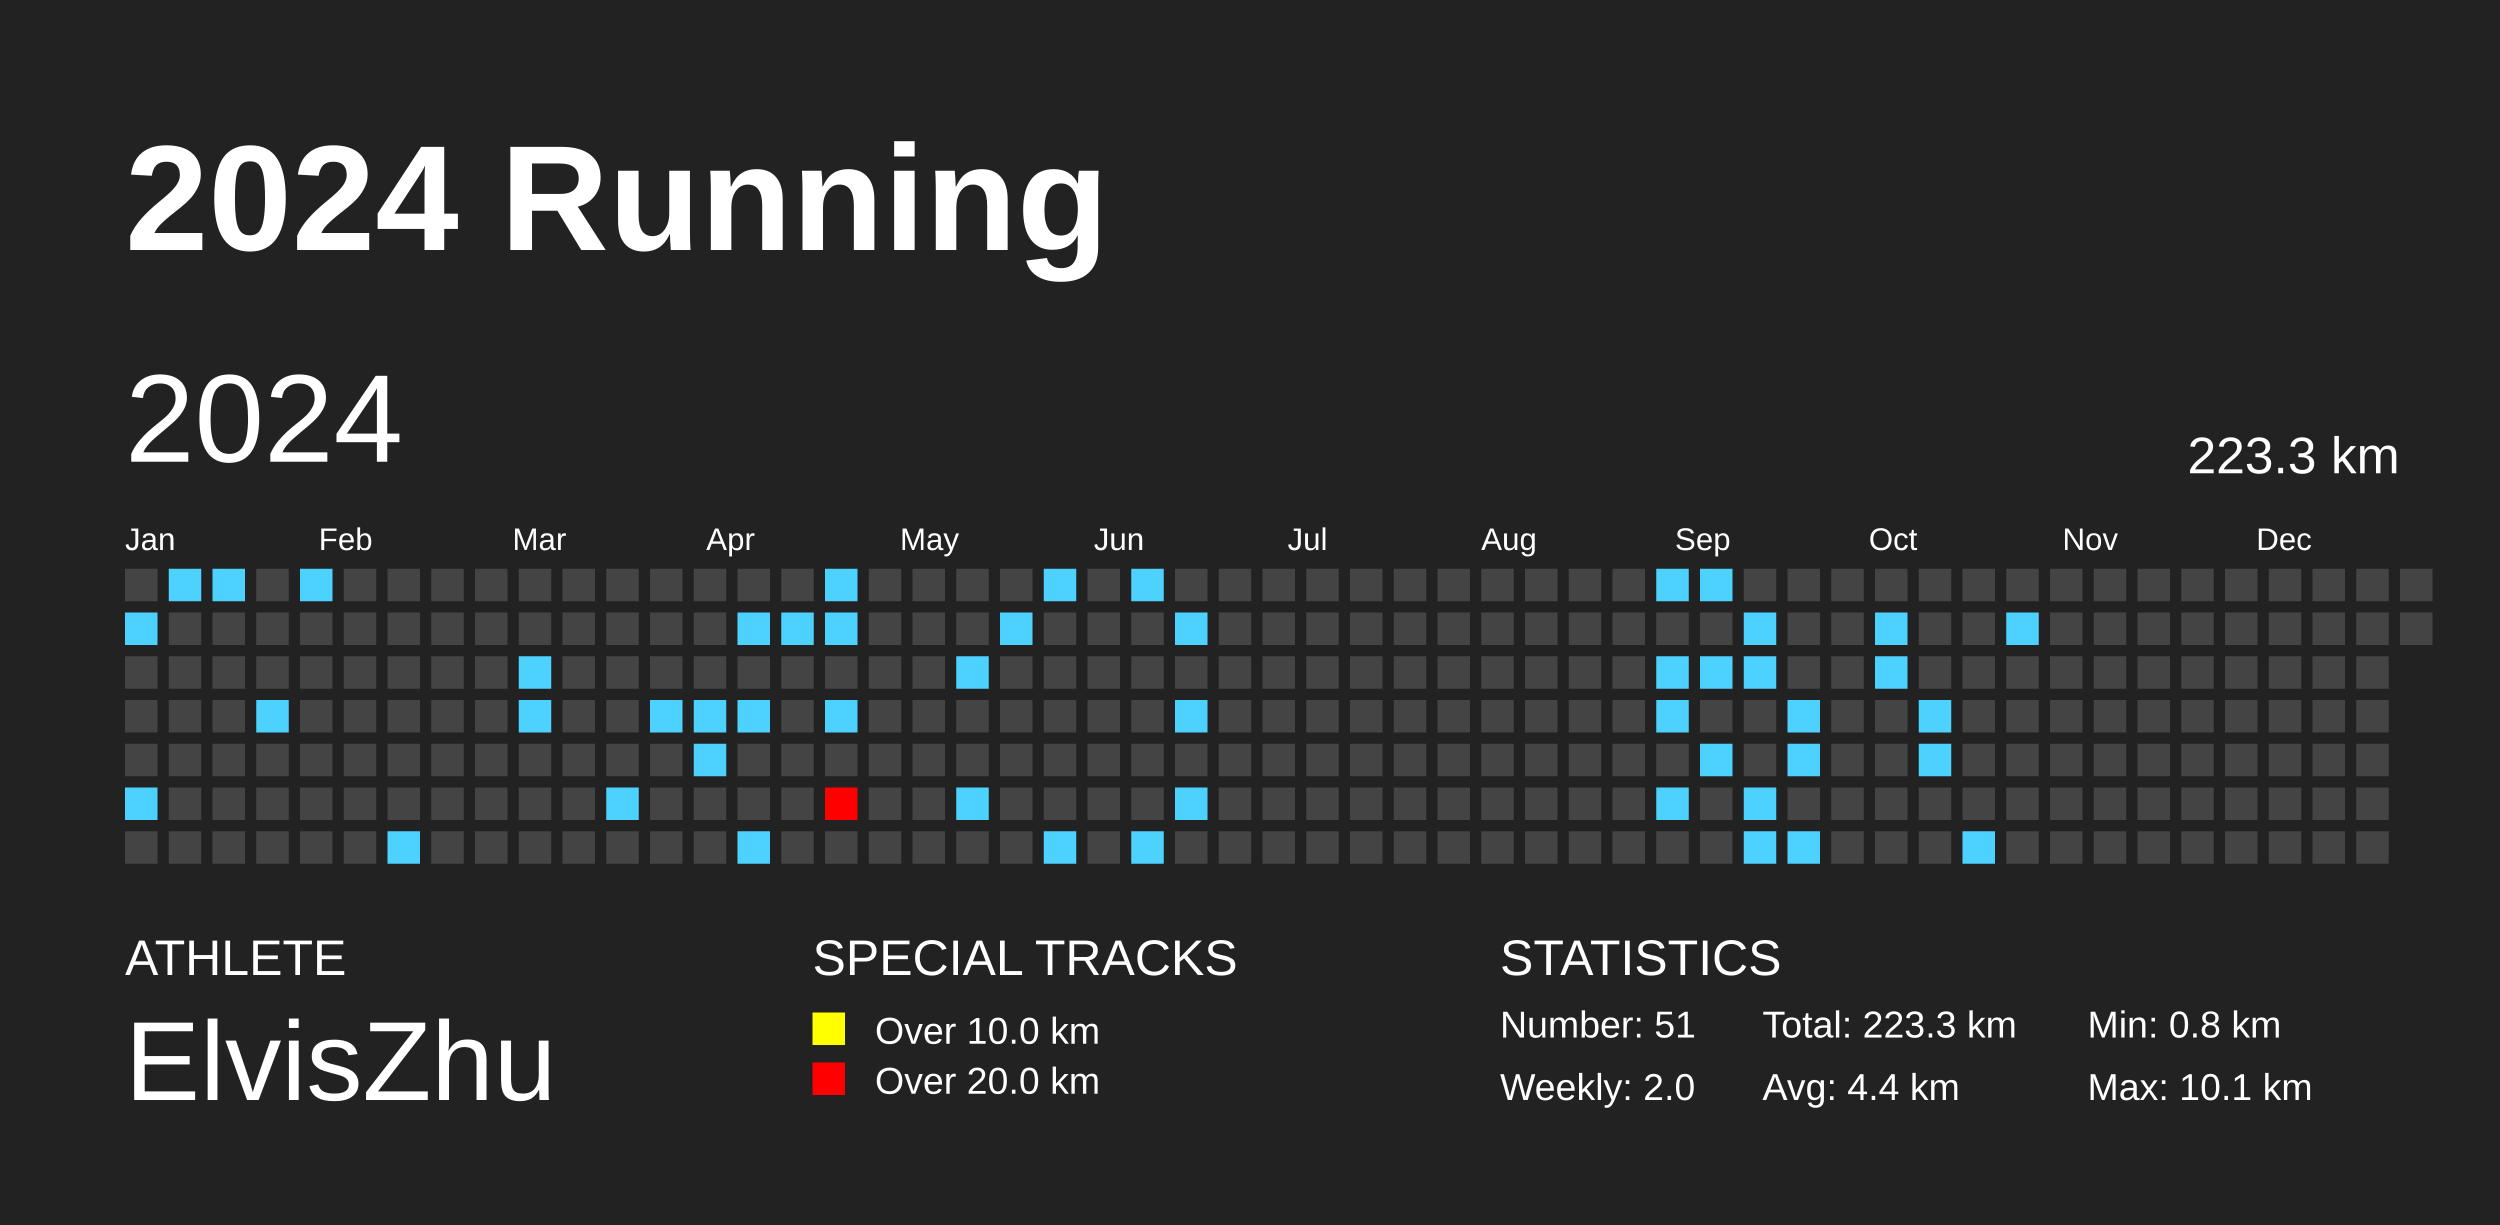
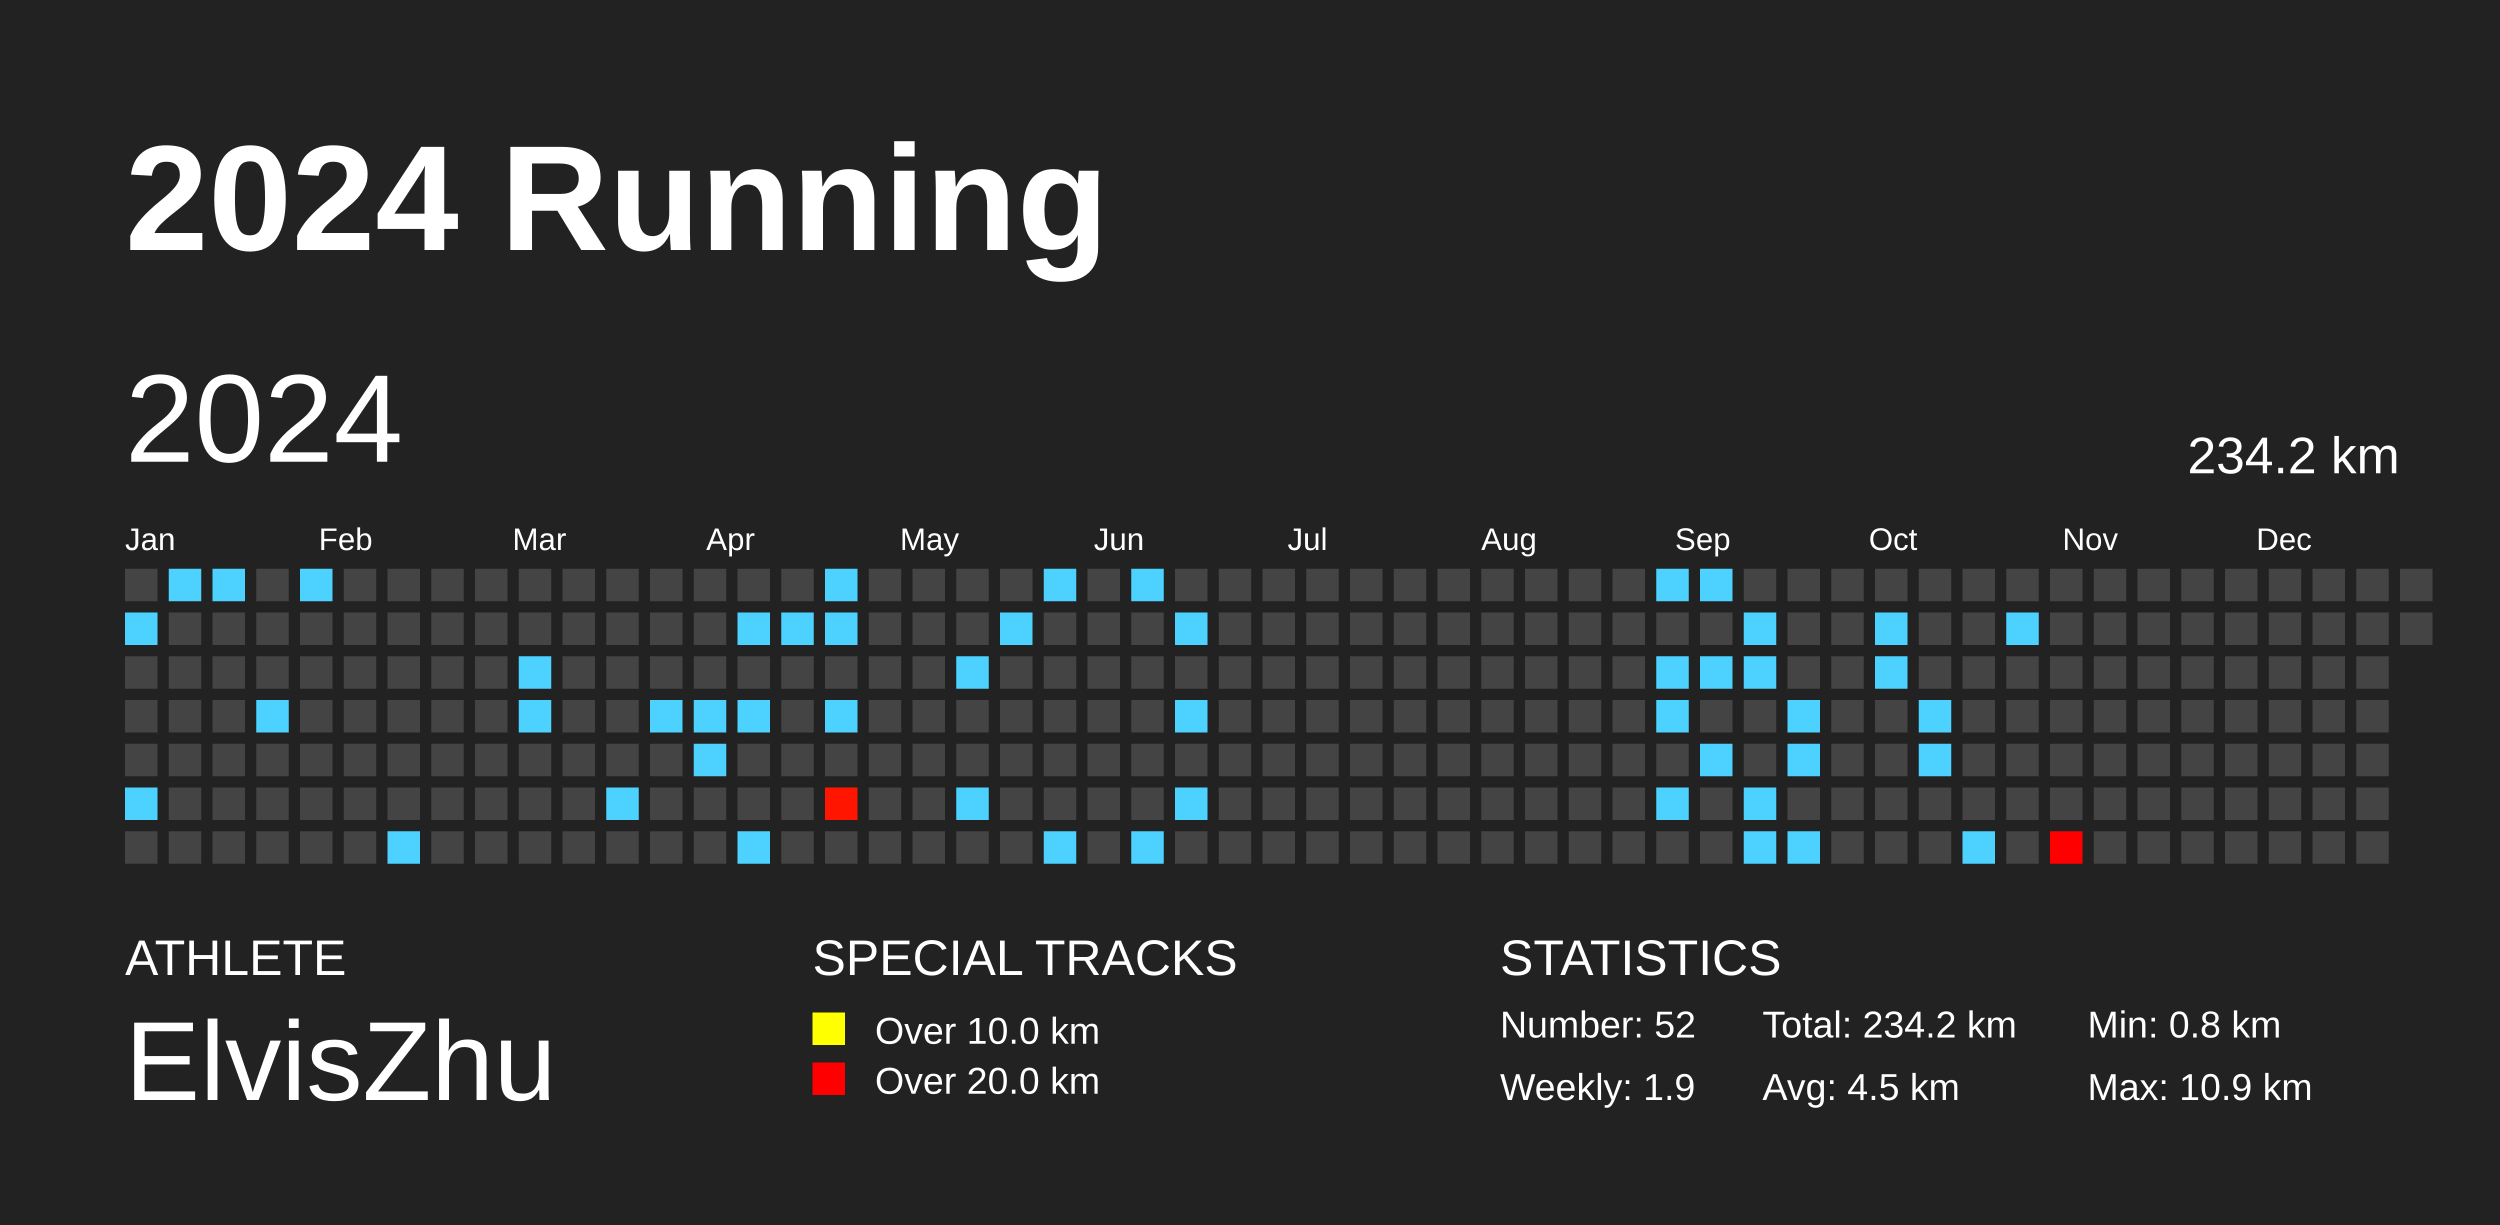
<svg xmlns="http://www.w3.org/2000/svg" baseProfile="full" height="98mm" version="1.1" viewBox="0,0,200,98" width="200mm">
  <defs />
  <rect fill="#222222" height="98" width="200" x="0" y="0" />
  <text fill="#FFFFFF" style="font-size:12px; font-family:Arial; font-weight:bold;" x="10" y="20">2024 Running</text>
  <text fill="#FFFFFF" style="font-size:4px; font-family:Arial" x="10" y="78">ATHLETE</text>
  <text fill="#FFFFFF" style="font-size:9px; font-family:Arial" x="10" y="88">ElvisZhu</text>
  <text fill="#FFFFFF" style="font-size:4px; font-family:Arial" x="65" y="78">SPECIAL TRACKS</text>
  <rect fill="yellow" height="2.6" width="2.6" x="65" y="81" />
  <text fill="#FFFFFF" style="font-size:3px; font-family:Arial" x="70" y="83.5">Over 10.0 km</text>
  <rect fill="red" height="2.6" width="2.6" x="65" y="85" />
  <text fill="#FFFFFF" style="font-size:3px; font-family:Arial" x="70" y="87.5">Over 20.0 km</text>
  <text fill="#FFFFFF" style="font-size:4px; font-family:Arial" x="120" y="78">STATISTICS</text>
-   <text fill="#FFFFFF" style="font-size:3px; font-family:Arial" x="120" y="83">Number: 51</text>
-   <text fill="#FFFFFF" style="font-size:3px; font-family:Arial" x="120" y="88">Weekly: 2.0</text>
-   <text fill="#FFFFFF" style="font-size:3px; font-family:Arial" x="141" y="83">Total: 223.3 km</text>
-   <text fill="#FFFFFF" style="font-size:3px; font-family:Arial" x="141" y="88">Avg: 4.4 km</text>
+   <text fill="#FFFFFF" style="font-size:3px; font-family:Arial" x="120" y="83">Number: 52</text>
+   <text fill="#FFFFFF" style="font-size:3px; font-family:Arial" x="120" y="88">Weekly: 1.9</text>
+   <text fill="#FFFFFF" style="font-size:3px; font-family:Arial" x="141" y="83">Total: 234.2 km</text>
+   <text fill="#FFFFFF" style="font-size:3px; font-family:Arial" x="141" y="88">Avg: 4.5 km</text>
  <text fill="#FFFFFF" style="font-size:3px; font-family:Arial" x="167" y="83">Min: 0.8 km</text>
-   <text fill="#FFFFFF" style="font-size:3px; font-family:Arial" x="167" y="88">Max: 10.1 km</text>
+   <text fill="#FFFFFF" style="font-size:3px; font-family:Arial" x="167" y="88">Max: 10.9 km</text>
  <text dominant-baseline="hanging" fill="#FFFFFF" style="font-size:10.0px; font-family:Arial;" x="10" y="30">2024</text>
-   <text dominant-baseline="hanging" fill="#FFFFFF" style="font-size:4.125px; font-family:Arial;" x="175" y="35">223.3 km</text>
+   <text dominant-baseline="hanging" fill="#FFFFFF" style="font-size:4.125px; font-family:Arial;" x="175" y="35">234.2 km</text>
  <text fill="#FFFFFF" style="font-size:2.5px; font-family:Arial" x="10.0" y="44">Jan</text>
  <text fill="#FFFFFF" style="font-size:2.5px; font-family:Arial" x="25.5" y="44">Feb</text>
  <text fill="#FFFFFF" style="font-size:2.5px; font-family:Arial" x="41.0" y="44">Mar</text>
  <text fill="#FFFFFF" style="font-size:2.5px; font-family:Arial" x="56.5" y="44">Apr</text>
  <text fill="#FFFFFF" style="font-size:2.5px; font-family:Arial" x="72.0" y="44">May</text>
  <text fill="#FFFFFF" style="font-size:2.5px; font-family:Arial" x="87.5" y="44">Jun</text>
  <text fill="#FFFFFF" style="font-size:2.5px; font-family:Arial" x="103.0" y="44">Jul</text>
  <text fill="#FFFFFF" style="font-size:2.5px; font-family:Arial" x="118.5" y="44">Aug</text>
  <text fill="#FFFFFF" style="font-size:2.5px; font-family:Arial" x="134.0" y="44">Sep</text>
  <text fill="#FFFFFF" style="font-size:2.5px; font-family:Arial" x="149.5" y="44">Oct</text>
  <text fill="#FFFFFF" style="font-size:2.5px; font-family:Arial" x="165.0" y="44">Nov</text>
  <text fill="#FFFFFF" style="font-size:2.5px; font-family:Arial" x="180.5" y="44">Dec</text>
  <rect fill="#444444" height="2.6" width="2.6" x="10.0" y="45.5" />
  <rect fill="#4dd2ff" height="2.6" width="2.6" x="10.0" y="49.0" />
  <rect fill="#444444" height="2.6" width="2.6" x="10.0" y="52.5" />
  <rect fill="#444444" height="2.6" width="2.6" x="10.0" y="56.0" />
  <rect fill="#444444" height="2.6" width="2.6" x="10.0" y="59.5" />
  <rect fill="#4dd2ff" height="2.6" width="2.6" x="10.0" y="63.0" />
  <rect fill="#444444" height="2.6" width="2.6" x="10.0" y="66.5" />
  <rect fill="#4dd2ff" height="2.6" width="2.6" x="13.5" y="45.5" />
  <rect fill="#444444" height="2.6" width="2.6" x="13.5" y="49.0" />
  <rect fill="#444444" height="2.6" width="2.6" x="13.5" y="52.5" />
  <rect fill="#444444" height="2.6" width="2.6" x="13.5" y="56.0" />
  <rect fill="#444444" height="2.6" width="2.6" x="13.5" y="59.5" />
  <rect fill="#444444" height="2.6" width="2.6" x="13.5" y="63.0" />
  <rect fill="#444444" height="2.6" width="2.6" x="13.5" y="66.5" />
  <rect fill="#4dd2ff" height="2.6" width="2.6" x="17.0" y="45.5" />
  <rect fill="#444444" height="2.6" width="2.6" x="17.0" y="49.0" />
  <rect fill="#444444" height="2.6" width="2.6" x="17.0" y="52.5" />
  <rect fill="#444444" height="2.6" width="2.6" x="17.0" y="56.0" />
  <rect fill="#444444" height="2.6" width="2.6" x="17.0" y="59.5" />
  <rect fill="#444444" height="2.6" width="2.6" x="17.0" y="63.0" />
  <rect fill="#444444" height="2.6" width="2.6" x="17.0" y="66.5" />
  <rect fill="#444444" height="2.6" width="2.6" x="20.5" y="45.5" />
  <rect fill="#444444" height="2.6" width="2.6" x="20.5" y="49.0" />
  <rect fill="#444444" height="2.6" width="2.6" x="20.5" y="52.5" />
  <rect fill="#4dd2ff" height="2.6" width="2.6" x="20.5" y="56.0" />
  <rect fill="#444444" height="2.6" width="2.6" x="20.5" y="59.5" />
  <rect fill="#444444" height="2.6" width="2.6" x="20.5" y="63.0" />
  <rect fill="#444444" height="2.6" width="2.6" x="20.5" y="66.5" />
  <rect fill="#4dd2ff" height="2.6" width="2.6" x="24.0" y="45.5" />
  <rect fill="#444444" height="2.6" width="2.6" x="24.0" y="49.0" />
  <rect fill="#444444" height="2.6" width="2.6" x="24.0" y="52.5" />
  <rect fill="#444444" height="2.6" width="2.6" x="24.0" y="56.0" />
  <rect fill="#444444" height="2.6" width="2.6" x="24.0" y="59.5" />
  <rect fill="#444444" height="2.6" width="2.6" x="24.0" y="63.0" />
  <rect fill="#444444" height="2.6" width="2.6" x="24.0" y="66.5" />
  <rect fill="#444444" height="2.6" width="2.6" x="27.5" y="45.5" />
  <rect fill="#444444" height="2.6" width="2.6" x="27.5" y="49.0" />
  <rect fill="#444444" height="2.6" width="2.6" x="27.5" y="52.5" />
  <rect fill="#444444" height="2.6" width="2.6" x="27.5" y="56.0" />
  <rect fill="#444444" height="2.6" width="2.6" x="27.5" y="59.5" />
  <rect fill="#444444" height="2.6" width="2.6" x="27.5" y="63.0" />
  <rect fill="#444444" height="2.6" width="2.6" x="27.5" y="66.5" />
  <rect fill="#444444" height="2.6" width="2.6" x="31.0" y="45.5" />
  <rect fill="#444444" height="2.6" width="2.6" x="31.0" y="49.0" />
  <rect fill="#444444" height="2.6" width="2.6" x="31.0" y="52.5" />
  <rect fill="#444444" height="2.6" width="2.6" x="31.0" y="56.0" />
  <rect fill="#444444" height="2.6" width="2.6" x="31.0" y="59.5" />
  <rect fill="#444444" height="2.6" width="2.6" x="31.0" y="63.0" />
  <rect fill="#4dd2ff" height="2.6" width="2.6" x="31.0" y="66.5" />
  <rect fill="#444444" height="2.6" width="2.6" x="34.5" y="45.5" />
  <rect fill="#444444" height="2.6" width="2.6" x="34.5" y="49.0" />
  <rect fill="#444444" height="2.6" width="2.6" x="34.5" y="52.5" />
  <rect fill="#444444" height="2.6" width="2.6" x="34.5" y="56.0" />
  <rect fill="#444444" height="2.6" width="2.6" x="34.5" y="59.5" />
  <rect fill="#444444" height="2.6" width="2.6" x="34.5" y="63.0" />
  <rect fill="#444444" height="2.6" width="2.6" x="34.5" y="66.5" />
  <rect fill="#444444" height="2.6" width="2.6" x="38.0" y="45.5" />
  <rect fill="#444444" height="2.6" width="2.6" x="38.0" y="49.0" />
  <rect fill="#444444" height="2.6" width="2.6" x="38.0" y="52.5" />
  <rect fill="#444444" height="2.6" width="2.6" x="38.0" y="56.0" />
  <rect fill="#444444" height="2.6" width="2.6" x="38.0" y="59.5" />
  <rect fill="#444444" height="2.6" width="2.6" x="38.0" y="63.0" />
  <rect fill="#444444" height="2.6" width="2.6" x="38.0" y="66.5" />
  <rect fill="#444444" height="2.6" width="2.6" x="41.5" y="45.5" />
  <rect fill="#444444" height="2.6" width="2.6" x="41.5" y="49.0" />
  <rect fill="#4dd2ff" height="2.6" width="2.6" x="41.5" y="52.5" />
  <rect fill="#4dd2ff" height="2.6" width="2.6" x="41.5" y="56.0" />
  <rect fill="#444444" height="2.6" width="2.6" x="41.5" y="59.5" />
  <rect fill="#444444" height="2.6" width="2.6" x="41.5" y="63.0" />
  <rect fill="#444444" height="2.6" width="2.6" x="41.5" y="66.5" />
  <rect fill="#444444" height="2.6" width="2.6" x="45.0" y="45.5" />
  <rect fill="#444444" height="2.6" width="2.6" x="45.0" y="49.0" />
  <rect fill="#444444" height="2.6" width="2.6" x="45.0" y="52.5" />
  <rect fill="#444444" height="2.6" width="2.6" x="45.0" y="56.0" />
  <rect fill="#444444" height="2.6" width="2.6" x="45.0" y="59.5" />
  <rect fill="#444444" height="2.6" width="2.6" x="45.0" y="63.0" />
  <rect fill="#444444" height="2.6" width="2.6" x="45.0" y="66.5" />
  <rect fill="#444444" height="2.6" width="2.6" x="48.5" y="45.5" />
  <rect fill="#444444" height="2.6" width="2.6" x="48.5" y="49.0" />
  <rect fill="#444444" height="2.6" width="2.6" x="48.5" y="52.5" />
  <rect fill="#444444" height="2.6" width="2.6" x="48.5" y="56.0" />
  <rect fill="#444444" height="2.6" width="2.6" x="48.5" y="59.5" />
  <rect fill="#4dd2ff" height="2.6" width="2.6" x="48.5" y="63.0" />
  <rect fill="#444444" height="2.6" width="2.6" x="48.5" y="66.5" />
  <rect fill="#444444" height="2.6" width="2.6" x="52.0" y="45.5" />
  <rect fill="#444444" height="2.6" width="2.6" x="52.0" y="49.0" />
  <rect fill="#444444" height="2.6" width="2.6" x="52.0" y="52.5" />
  <rect fill="#4dd2ff" height="2.6" width="2.6" x="52.0" y="56.0" />
  <rect fill="#444444" height="2.6" width="2.6" x="52.0" y="59.5" />
  <rect fill="#444444" height="2.6" width="2.6" x="52.0" y="63.0" />
  <rect fill="#444444" height="2.6" width="2.6" x="52.0" y="66.5" />
  <rect fill="#444444" height="2.6" width="2.6" x="55.5" y="45.5" />
  <rect fill="#444444" height="2.6" width="2.6" x="55.5" y="49.0" />
  <rect fill="#444444" height="2.6" width="2.6" x="55.5" y="52.5" />
  <rect fill="#4dd2ff" height="2.6" width="2.6" x="55.5" y="56.0" />
  <rect fill="#4dd2ff" height="2.6" width="2.6" x="55.5" y="59.5" />
  <rect fill="#444444" height="2.6" width="2.6" x="55.5" y="63.0" />
  <rect fill="#444444" height="2.6" width="2.6" x="55.5" y="66.5" />
  <rect fill="#444444" height="2.6" width="2.6" x="59.0" y="45.5" />
  <rect fill="#4dd2ff" height="2.6" width="2.6" x="59.0" y="49.0" />
  <rect fill="#444444" height="2.6" width="2.6" x="59.0" y="52.5" />
  <rect fill="#4dd2ff" height="2.6" width="2.6" x="59.0" y="56.0" />
  <rect fill="#444444" height="2.6" width="2.6" x="59.0" y="59.5" />
  <rect fill="#444444" height="2.6" width="2.6" x="59.0" y="63.0" />
  <rect fill="#4dd2ff" height="2.6" width="2.6" x="59.0" y="66.5" />
  <rect fill="#444444" height="2.6" width="2.6" x="62.5" y="45.5" />
  <rect fill="#4dd2ff" height="2.6" width="2.6" x="62.5" y="49.0" />
  <rect fill="#444444" height="2.6" width="2.6" x="62.5" y="52.5" />
  <rect fill="#444444" height="2.6" width="2.6" x="62.5" y="56.0" />
  <rect fill="#444444" height="2.6" width="2.6" x="62.5" y="59.5" />
  <rect fill="#444444" height="2.6" width="2.6" x="62.5" y="63.0" />
  <rect fill="#444444" height="2.6" width="2.6" x="62.5" y="66.5" />
  <rect fill="#4dd2ff" height="2.6" width="2.6" x="66.0" y="45.5" />
  <rect fill="#4dd2ff" height="2.6" width="2.6" x="66.0" y="49.0" />
  <rect fill="#444444" height="2.6" width="2.6" x="66.0" y="52.5" />
  <rect fill="#4dd2ff" height="2.6" width="2.6" x="66.0" y="56.0" />
  <rect fill="#444444" height="2.6" width="2.6" x="66.0" y="59.5" />
-   <rect fill="#ff0000" height="2.6" width="2.6" x="66.0" y="63.0" />
+   <rect fill="#ff1500" height="2.6" width="2.6" x="66.0" y="63.0" />
  <rect fill="#444444" height="2.6" width="2.6" x="66.0" y="66.5" />
  <rect fill="#444444" height="2.6" width="2.6" x="69.5" y="45.5" />
  <rect fill="#444444" height="2.6" width="2.6" x="69.5" y="49.0" />
  <rect fill="#444444" height="2.6" width="2.6" x="69.5" y="52.5" />
  <rect fill="#444444" height="2.6" width="2.6" x="69.5" y="56.0" />
  <rect fill="#444444" height="2.6" width="2.6" x="69.5" y="59.5" />
  <rect fill="#444444" height="2.6" width="2.6" x="69.5" y="63.0" />
  <rect fill="#444444" height="2.6" width="2.6" x="69.5" y="66.5" />
  <rect fill="#444444" height="2.6" width="2.6" x="73.0" y="45.5" />
  <rect fill="#444444" height="2.6" width="2.6" x="73.0" y="49.0" />
  <rect fill="#444444" height="2.6" width="2.6" x="73.0" y="52.5" />
  <rect fill="#444444" height="2.6" width="2.6" x="73.0" y="56.0" />
  <rect fill="#444444" height="2.6" width="2.6" x="73.0" y="59.5" />
  <rect fill="#444444" height="2.6" width="2.6" x="73.0" y="63.0" />
  <rect fill="#444444" height="2.6" width="2.6" x="73.0" y="66.5" />
  <rect fill="#444444" height="2.6" width="2.6" x="76.5" y="45.5" />
  <rect fill="#444444" height="2.6" width="2.6" x="76.5" y="49.0" />
  <rect fill="#4dd2ff" height="2.6" width="2.6" x="76.5" y="52.5" />
  <rect fill="#444444" height="2.6" width="2.6" x="76.5" y="56.0" />
  <rect fill="#444444" height="2.6" width="2.6" x="76.5" y="59.5" />
  <rect fill="#4dd2ff" height="2.6" width="2.6" x="76.5" y="63.0" />
  <rect fill="#444444" height="2.6" width="2.6" x="76.5" y="66.5" />
  <rect fill="#444444" height="2.6" width="2.6" x="80.0" y="45.5" />
  <rect fill="#4dd2ff" height="2.6" width="2.6" x="80.0" y="49.0" />
  <rect fill="#444444" height="2.6" width="2.6" x="80.0" y="52.5" />
  <rect fill="#444444" height="2.6" width="2.6" x="80.0" y="56.0" />
  <rect fill="#444444" height="2.6" width="2.6" x="80.0" y="59.5" />
  <rect fill="#444444" height="2.6" width="2.6" x="80.0" y="63.0" />
  <rect fill="#444444" height="2.6" width="2.6" x="80.0" y="66.5" />
  <rect fill="#4dd2ff" height="2.6" width="2.6" x="83.5" y="45.5" />
  <rect fill="#444444" height="2.6" width="2.6" x="83.5" y="49.0" />
  <rect fill="#444444" height="2.6" width="2.6" x="83.5" y="52.5" />
  <rect fill="#444444" height="2.6" width="2.6" x="83.5" y="56.0" />
  <rect fill="#444444" height="2.6" width="2.6" x="83.5" y="59.5" />
  <rect fill="#444444" height="2.6" width="2.6" x="83.5" y="63.0" />
  <rect fill="#4dd2ff" height="2.6" width="2.6" x="83.5" y="66.5" />
  <rect fill="#444444" height="2.6" width="2.6" x="87.0" y="45.5" />
  <rect fill="#444444" height="2.6" width="2.6" x="87.0" y="49.0" />
  <rect fill="#444444" height="2.6" width="2.6" x="87.0" y="52.5" />
  <rect fill="#444444" height="2.6" width="2.6" x="87.0" y="56.0" />
  <rect fill="#444444" height="2.6" width="2.6" x="87.0" y="59.5" />
  <rect fill="#444444" height="2.6" width="2.6" x="87.0" y="63.0" />
  <rect fill="#444444" height="2.6" width="2.6" x="87.0" y="66.5" />
  <rect fill="#4dd2ff" height="2.6" width="2.6" x="90.5" y="45.5" />
  <rect fill="#444444" height="2.6" width="2.6" x="90.5" y="49.0" />
  <rect fill="#444444" height="2.6" width="2.6" x="90.5" y="52.5" />
  <rect fill="#444444" height="2.6" width="2.6" x="90.5" y="56.0" />
  <rect fill="#444444" height="2.6" width="2.6" x="90.5" y="59.5" />
  <rect fill="#444444" height="2.6" width="2.6" x="90.5" y="63.0" />
  <rect fill="#4dd2ff" height="2.6" width="2.6" x="90.5" y="66.5" />
  <rect fill="#444444" height="2.6" width="2.6" x="94.0" y="45.5" />
  <rect fill="#4dd2ff" height="2.6" width="2.6" x="94.0" y="49.0" />
  <rect fill="#444444" height="2.6" width="2.6" x="94.0" y="52.5" />
  <rect fill="#4dd2ff" height="2.6" width="2.6" x="94.0" y="56.0" />
  <rect fill="#444444" height="2.6" width="2.6" x="94.0" y="59.5" />
  <rect fill="#4dd2ff" height="2.6" width="2.6" x="94.0" y="63.0" />
  <rect fill="#444444" height="2.6" width="2.6" x="94.0" y="66.5" />
  <rect fill="#444444" height="2.6" width="2.6" x="97.5" y="45.5" />
  <rect fill="#444444" height="2.6" width="2.6" x="97.5" y="49.0" />
  <rect fill="#444444" height="2.6" width="2.6" x="97.5" y="52.5" />
  <rect fill="#444444" height="2.6" width="2.6" x="97.5" y="56.0" />
  <rect fill="#444444" height="2.6" width="2.6" x="97.5" y="59.5" />
  <rect fill="#444444" height="2.6" width="2.6" x="97.5" y="63.0" />
  <rect fill="#444444" height="2.6" width="2.6" x="97.5" y="66.5" />
  <rect fill="#444444" height="2.6" width="2.6" x="101.0" y="45.5" />
  <rect fill="#444444" height="2.6" width="2.6" x="101.0" y="49.0" />
  <rect fill="#444444" height="2.6" width="2.6" x="101.0" y="52.5" />
  <rect fill="#444444" height="2.6" width="2.6" x="101.0" y="56.0" />
  <rect fill="#444444" height="2.6" width="2.6" x="101.0" y="59.5" />
  <rect fill="#444444" height="2.6" width="2.6" x="101.0" y="63.0" />
  <rect fill="#444444" height="2.6" width="2.6" x="101.0" y="66.5" />
  <rect fill="#444444" height="2.6" width="2.6" x="104.5" y="45.5" />
  <rect fill="#444444" height="2.6" width="2.6" x="104.5" y="49.0" />
  <rect fill="#444444" height="2.6" width="2.6" x="104.5" y="52.5" />
  <rect fill="#444444" height="2.6" width="2.6" x="104.5" y="56.0" />
  <rect fill="#444444" height="2.6" width="2.6" x="104.5" y="59.5" />
  <rect fill="#444444" height="2.6" width="2.6" x="104.5" y="63.0" />
  <rect fill="#444444" height="2.6" width="2.6" x="104.5" y="66.5" />
  <rect fill="#444444" height="2.6" width="2.6" x="108.0" y="45.5" />
  <rect fill="#444444" height="2.6" width="2.6" x="108.0" y="49.0" />
  <rect fill="#444444" height="2.6" width="2.6" x="108.0" y="52.5" />
  <rect fill="#444444" height="2.6" width="2.6" x="108.0" y="56.0" />
  <rect fill="#444444" height="2.6" width="2.6" x="108.0" y="59.5" />
  <rect fill="#444444" height="2.6" width="2.6" x="108.0" y="63.0" />
  <rect fill="#444444" height="2.6" width="2.6" x="108.0" y="66.5" />
  <rect fill="#444444" height="2.6" width="2.6" x="111.5" y="45.5" />
  <rect fill="#444444" height="2.6" width="2.6" x="111.5" y="49.0" />
  <rect fill="#444444" height="2.6" width="2.6" x="111.5" y="52.5" />
  <rect fill="#444444" height="2.6" width="2.6" x="111.5" y="56.0" />
  <rect fill="#444444" height="2.6" width="2.6" x="111.5" y="59.5" />
  <rect fill="#444444" height="2.6" width="2.6" x="111.5" y="63.0" />
  <rect fill="#444444" height="2.6" width="2.6" x="111.5" y="66.5" />
  <rect fill="#444444" height="2.6" width="2.6" x="115.0" y="45.5" />
  <rect fill="#444444" height="2.6" width="2.6" x="115.0" y="49.0" />
  <rect fill="#444444" height="2.6" width="2.6" x="115.0" y="52.5" />
  <rect fill="#444444" height="2.6" width="2.6" x="115.0" y="56.0" />
  <rect fill="#444444" height="2.6" width="2.6" x="115.0" y="59.5" />
  <rect fill="#444444" height="2.6" width="2.6" x="115.0" y="63.0" />
  <rect fill="#444444" height="2.6" width="2.6" x="115.0" y="66.5" />
  <rect fill="#444444" height="2.6" width="2.6" x="118.5" y="45.5" />
  <rect fill="#444444" height="2.6" width="2.6" x="118.5" y="49.0" />
  <rect fill="#444444" height="2.6" width="2.6" x="118.5" y="52.5" />
  <rect fill="#444444" height="2.6" width="2.6" x="118.5" y="56.0" />
  <rect fill="#444444" height="2.6" width="2.6" x="118.5" y="59.5" />
  <rect fill="#444444" height="2.6" width="2.6" x="118.5" y="63.0" />
  <rect fill="#444444" height="2.6" width="2.6" x="118.5" y="66.5" />
  <rect fill="#444444" height="2.6" width="2.6" x="122.0" y="45.5" />
  <rect fill="#444444" height="2.6" width="2.6" x="122.0" y="49.0" />
  <rect fill="#444444" height="2.6" width="2.6" x="122.0" y="52.5" />
  <rect fill="#444444" height="2.6" width="2.6" x="122.0" y="56.0" />
  <rect fill="#444444" height="2.6" width="2.6" x="122.0" y="59.5" />
  <rect fill="#444444" height="2.6" width="2.6" x="122.0" y="63.0" />
  <rect fill="#444444" height="2.6" width="2.6" x="122.0" y="66.5" />
  <rect fill="#444444" height="2.6" width="2.6" x="125.5" y="45.5" />
  <rect fill="#444444" height="2.6" width="2.6" x="125.5" y="49.0" />
  <rect fill="#444444" height="2.6" width="2.6" x="125.5" y="52.5" />
  <rect fill="#444444" height="2.6" width="2.6" x="125.5" y="56.0" />
  <rect fill="#444444" height="2.6" width="2.6" x="125.5" y="59.5" />
  <rect fill="#444444" height="2.6" width="2.6" x="125.5" y="63.0" />
  <rect fill="#444444" height="2.6" width="2.6" x="125.5" y="66.5" />
  <rect fill="#444444" height="2.6" width="2.6" x="129.0" y="45.5" />
  <rect fill="#444444" height="2.6" width="2.6" x="129.0" y="49.0" />
  <rect fill="#444444" height="2.6" width="2.6" x="129.0" y="52.5" />
  <rect fill="#444444" height="2.6" width="2.6" x="129.0" y="56.0" />
  <rect fill="#444444" height="2.6" width="2.6" x="129.0" y="59.5" />
  <rect fill="#444444" height="2.6" width="2.6" x="129.0" y="63.0" />
  <rect fill="#444444" height="2.6" width="2.6" x="129.0" y="66.5" />
  <rect fill="#4dd2ff" height="2.6" width="2.6" x="132.5" y="45.5" />
  <rect fill="#444444" height="2.6" width="2.6" x="132.5" y="49.0" />
  <rect fill="#4dd2ff" height="2.6" width="2.6" x="132.5" y="52.5" />
  <rect fill="#4dd2ff" height="2.6" width="2.6" x="132.5" y="56.0" />
  <rect fill="#444444" height="2.6" width="2.6" x="132.5" y="59.5" />
  <rect fill="#4dd2ff" height="2.6" width="2.6" x="132.5" y="63.0" />
  <rect fill="#444444" height="2.6" width="2.6" x="132.5" y="66.5" />
  <rect fill="#4dd2ff" height="2.6" width="2.6" x="136.0" y="45.5" />
  <rect fill="#444444" height="2.6" width="2.6" x="136.0" y="49.0" />
  <rect fill="#4dd2ff" height="2.6" width="2.6" x="136.0" y="52.5" />
  <rect fill="#444444" height="2.6" width="2.6" x="136.0" y="56.0" />
  <rect fill="#4dd2ff" height="2.6" width="2.6" x="136.0" y="59.5" />
  <rect fill="#444444" height="2.6" width="2.6" x="136.0" y="63.0" />
  <rect fill="#444444" height="2.6" width="2.6" x="136.0" y="66.5" />
  <rect fill="#444444" height="2.6" width="2.6" x="139.5" y="45.5" />
  <rect fill="#4dd2ff" height="2.6" width="2.6" x="139.5" y="49.0" />
  <rect fill="#4dd2ff" height="2.6" width="2.6" x="139.5" y="52.5" />
  <rect fill="#444444" height="2.6" width="2.6" x="139.5" y="56.0" />
  <rect fill="#444444" height="2.6" width="2.6" x="139.5" y="59.5" />
  <rect fill="#4dd2ff" height="2.6" width="2.6" x="139.5" y="63.0" />
  <rect fill="#4dd2ff" height="2.6" width="2.6" x="139.5" y="66.5" />
  <rect fill="#444444" height="2.6" width="2.6" x="143.0" y="45.5" />
  <rect fill="#444444" height="2.6" width="2.6" x="143.0" y="49.0" />
  <rect fill="#444444" height="2.6" width="2.6" x="143.0" y="52.5" />
  <rect fill="#4dd2ff" height="2.6" width="2.6" x="143.0" y="56.0" />
  <rect fill="#4dd2ff" height="2.6" width="2.6" x="143.0" y="59.5" />
  <rect fill="#444444" height="2.6" width="2.6" x="143.0" y="63.0" />
  <rect fill="#4dd2ff" height="2.6" width="2.6" x="143.0" y="66.5" />
  <rect fill="#444444" height="2.6" width="2.6" x="146.5" y="45.5" />
  <rect fill="#444444" height="2.6" width="2.6" x="146.5" y="49.0" />
  <rect fill="#444444" height="2.6" width="2.6" x="146.5" y="52.5" />
  <rect fill="#444444" height="2.6" width="2.6" x="146.5" y="56.0" />
  <rect fill="#444444" height="2.6" width="2.6" x="146.5" y="59.5" />
  <rect fill="#444444" height="2.6" width="2.6" x="146.5" y="63.0" />
  <rect fill="#444444" height="2.6" width="2.6" x="146.5" y="66.5" />
  <rect fill="#444444" height="2.6" width="2.6" x="150.0" y="45.5" />
  <rect fill="#4dd2ff" height="2.6" width="2.6" x="150.0" y="49.0" />
  <rect fill="#4dd2ff" height="2.6" width="2.6" x="150.0" y="52.5" />
  <rect fill="#444444" height="2.6" width="2.6" x="150.0" y="56.0" />
  <rect fill="#444444" height="2.6" width="2.6" x="150.0" y="59.5" />
  <rect fill="#444444" height="2.6" width="2.6" x="150.0" y="63.0" />
  <rect fill="#444444" height="2.6" width="2.6" x="150.0" y="66.5" />
  <rect fill="#444444" height="2.6" width="2.6" x="153.5" y="45.5" />
  <rect fill="#444444" height="2.6" width="2.6" x="153.5" y="49.0" />
  <rect fill="#444444" height="2.6" width="2.6" x="153.5" y="52.5" />
  <rect fill="#4dd2ff" height="2.6" width="2.6" x="153.5" y="56.0" />
  <rect fill="#4dd2ff" height="2.6" width="2.6" x="153.5" y="59.5" />
  <rect fill="#444444" height="2.6" width="2.6" x="153.5" y="63.0" />
  <rect fill="#444444" height="2.6" width="2.6" x="153.5" y="66.5" />
  <rect fill="#444444" height="2.6" width="2.6" x="157.0" y="45.5" />
  <rect fill="#444444" height="2.6" width="2.6" x="157.0" y="49.0" />
  <rect fill="#444444" height="2.6" width="2.6" x="157.0" y="52.5" />
  <rect fill="#444444" height="2.6" width="2.6" x="157.0" y="56.0" />
  <rect fill="#444444" height="2.6" width="2.6" x="157.0" y="59.5" />
  <rect fill="#444444" height="2.6" width="2.6" x="157.0" y="63.0" />
  <rect fill="#4dd2ff" height="2.6" width="2.6" x="157.0" y="66.5" />
  <rect fill="#444444" height="2.6" width="2.6" x="160.5" y="45.5" />
  <rect fill="#4dd2ff" height="2.6" width="2.6" x="160.5" y="49.0" />
  <rect fill="#444444" height="2.6" width="2.6" x="160.5" y="52.5" />
  <rect fill="#444444" height="2.6" width="2.6" x="160.5" y="56.0" />
  <rect fill="#444444" height="2.6" width="2.6" x="160.5" y="59.5" />
  <rect fill="#444444" height="2.6" width="2.6" x="160.5" y="63.0" />
  <rect fill="#444444" height="2.6" width="2.6" x="160.5" y="66.5" />
  <rect fill="#444444" height="2.6" width="2.6" x="164.0" y="45.5" />
  <rect fill="#444444" height="2.6" width="2.6" x="164.0" y="49.0" />
  <rect fill="#444444" height="2.6" width="2.6" x="164.0" y="52.5" />
  <rect fill="#444444" height="2.6" width="2.6" x="164.0" y="56.0" />
  <rect fill="#444444" height="2.6" width="2.6" x="164.0" y="59.5" />
  <rect fill="#444444" height="2.6" width="2.6" x="164.0" y="63.0" />
-   <rect fill="#444444" height="2.6" width="2.6" x="164.0" y="66.5" />
+   <rect fill="#ff0000" height="2.6" width="2.6" x="164.0" y="66.5" />
  <rect fill="#444444" height="2.6" width="2.6" x="167.5" y="45.5" />
  <rect fill="#444444" height="2.6" width="2.6" x="167.5" y="49.0" />
  <rect fill="#444444" height="2.6" width="2.6" x="167.5" y="52.5" />
  <rect fill="#444444" height="2.6" width="2.6" x="167.5" y="56.0" />
  <rect fill="#444444" height="2.6" width="2.6" x="167.5" y="59.5" />
  <rect fill="#444444" height="2.6" width="2.6" x="167.5" y="63.0" />
  <rect fill="#444444" height="2.6" width="2.6" x="167.5" y="66.5" />
  <rect fill="#444444" height="2.6" width="2.6" x="171.0" y="45.5" />
  <rect fill="#444444" height="2.6" width="2.6" x="171.0" y="49.0" />
  <rect fill="#444444" height="2.6" width="2.6" x="171.0" y="52.5" />
  <rect fill="#444444" height="2.6" width="2.6" x="171.0" y="56.0" />
  <rect fill="#444444" height="2.6" width="2.6" x="171.0" y="59.5" />
  <rect fill="#444444" height="2.6" width="2.6" x="171.0" y="63.0" />
  <rect fill="#444444" height="2.6" width="2.6" x="171.0" y="66.5" />
  <rect fill="#444444" height="2.6" width="2.6" x="174.5" y="45.5" />
  <rect fill="#444444" height="2.6" width="2.6" x="174.5" y="49.0" />
  <rect fill="#444444" height="2.6" width="2.6" x="174.5" y="52.5" />
  <rect fill="#444444" height="2.6" width="2.6" x="174.5" y="56.0" />
  <rect fill="#444444" height="2.6" width="2.6" x="174.5" y="59.5" />
  <rect fill="#444444" height="2.6" width="2.6" x="174.5" y="63.0" />
  <rect fill="#444444" height="2.6" width="2.6" x="174.5" y="66.5" />
  <rect fill="#444444" height="2.6" width="2.6" x="178.0" y="45.5" />
  <rect fill="#444444" height="2.6" width="2.6" x="178.0" y="49.0" />
  <rect fill="#444444" height="2.6" width="2.6" x="178.0" y="52.5" />
  <rect fill="#444444" height="2.6" width="2.6" x="178.0" y="56.0" />
  <rect fill="#444444" height="2.6" width="2.6" x="178.0" y="59.5" />
  <rect fill="#444444" height="2.6" width="2.6" x="178.0" y="63.0" />
  <rect fill="#444444" height="2.6" width="2.6" x="178.0" y="66.5" />
  <rect fill="#444444" height="2.6" width="2.6" x="181.5" y="45.5" />
  <rect fill="#444444" height="2.6" width="2.6" x="181.5" y="49.0" />
  <rect fill="#444444" height="2.6" width="2.6" x="181.5" y="52.5" />
  <rect fill="#444444" height="2.6" width="2.6" x="181.5" y="56.0" />
  <rect fill="#444444" height="2.6" width="2.6" x="181.5" y="59.5" />
  <rect fill="#444444" height="2.6" width="2.6" x="181.5" y="63.0" />
  <rect fill="#444444" height="2.6" width="2.6" x="181.5" y="66.5" />
  <rect fill="#444444" height="2.6" width="2.6" x="185.0" y="45.5" />
  <rect fill="#444444" height="2.6" width="2.6" x="185.0" y="49.0" />
  <rect fill="#444444" height="2.6" width="2.6" x="185.0" y="52.5" />
  <rect fill="#444444" height="2.6" width="2.6" x="185.0" y="56.0" />
  <rect fill="#444444" height="2.6" width="2.6" x="185.0" y="59.5" />
  <rect fill="#444444" height="2.6" width="2.6" x="185.0" y="63.0" />
  <rect fill="#444444" height="2.6" width="2.6" x="185.0" y="66.5" />
  <rect fill="#444444" height="2.6" width="2.6" x="188.5" y="45.5" />
  <rect fill="#444444" height="2.6" width="2.6" x="188.5" y="49.0" />
  <rect fill="#444444" height="2.6" width="2.6" x="188.5" y="52.5" />
  <rect fill="#444444" height="2.6" width="2.6" x="188.5" y="56.0" />
  <rect fill="#444444" height="2.6" width="2.6" x="188.5" y="59.5" />
  <rect fill="#444444" height="2.6" width="2.6" x="188.5" y="63.0" />
  <rect fill="#444444" height="2.6" width="2.6" x="188.5" y="66.5" />
  <rect fill="#444444" height="2.6" width="2.6" x="192.0" y="45.5" />
  <rect fill="#444444" height="2.6" width="2.6" x="192.0" y="49.0" />
</svg>
